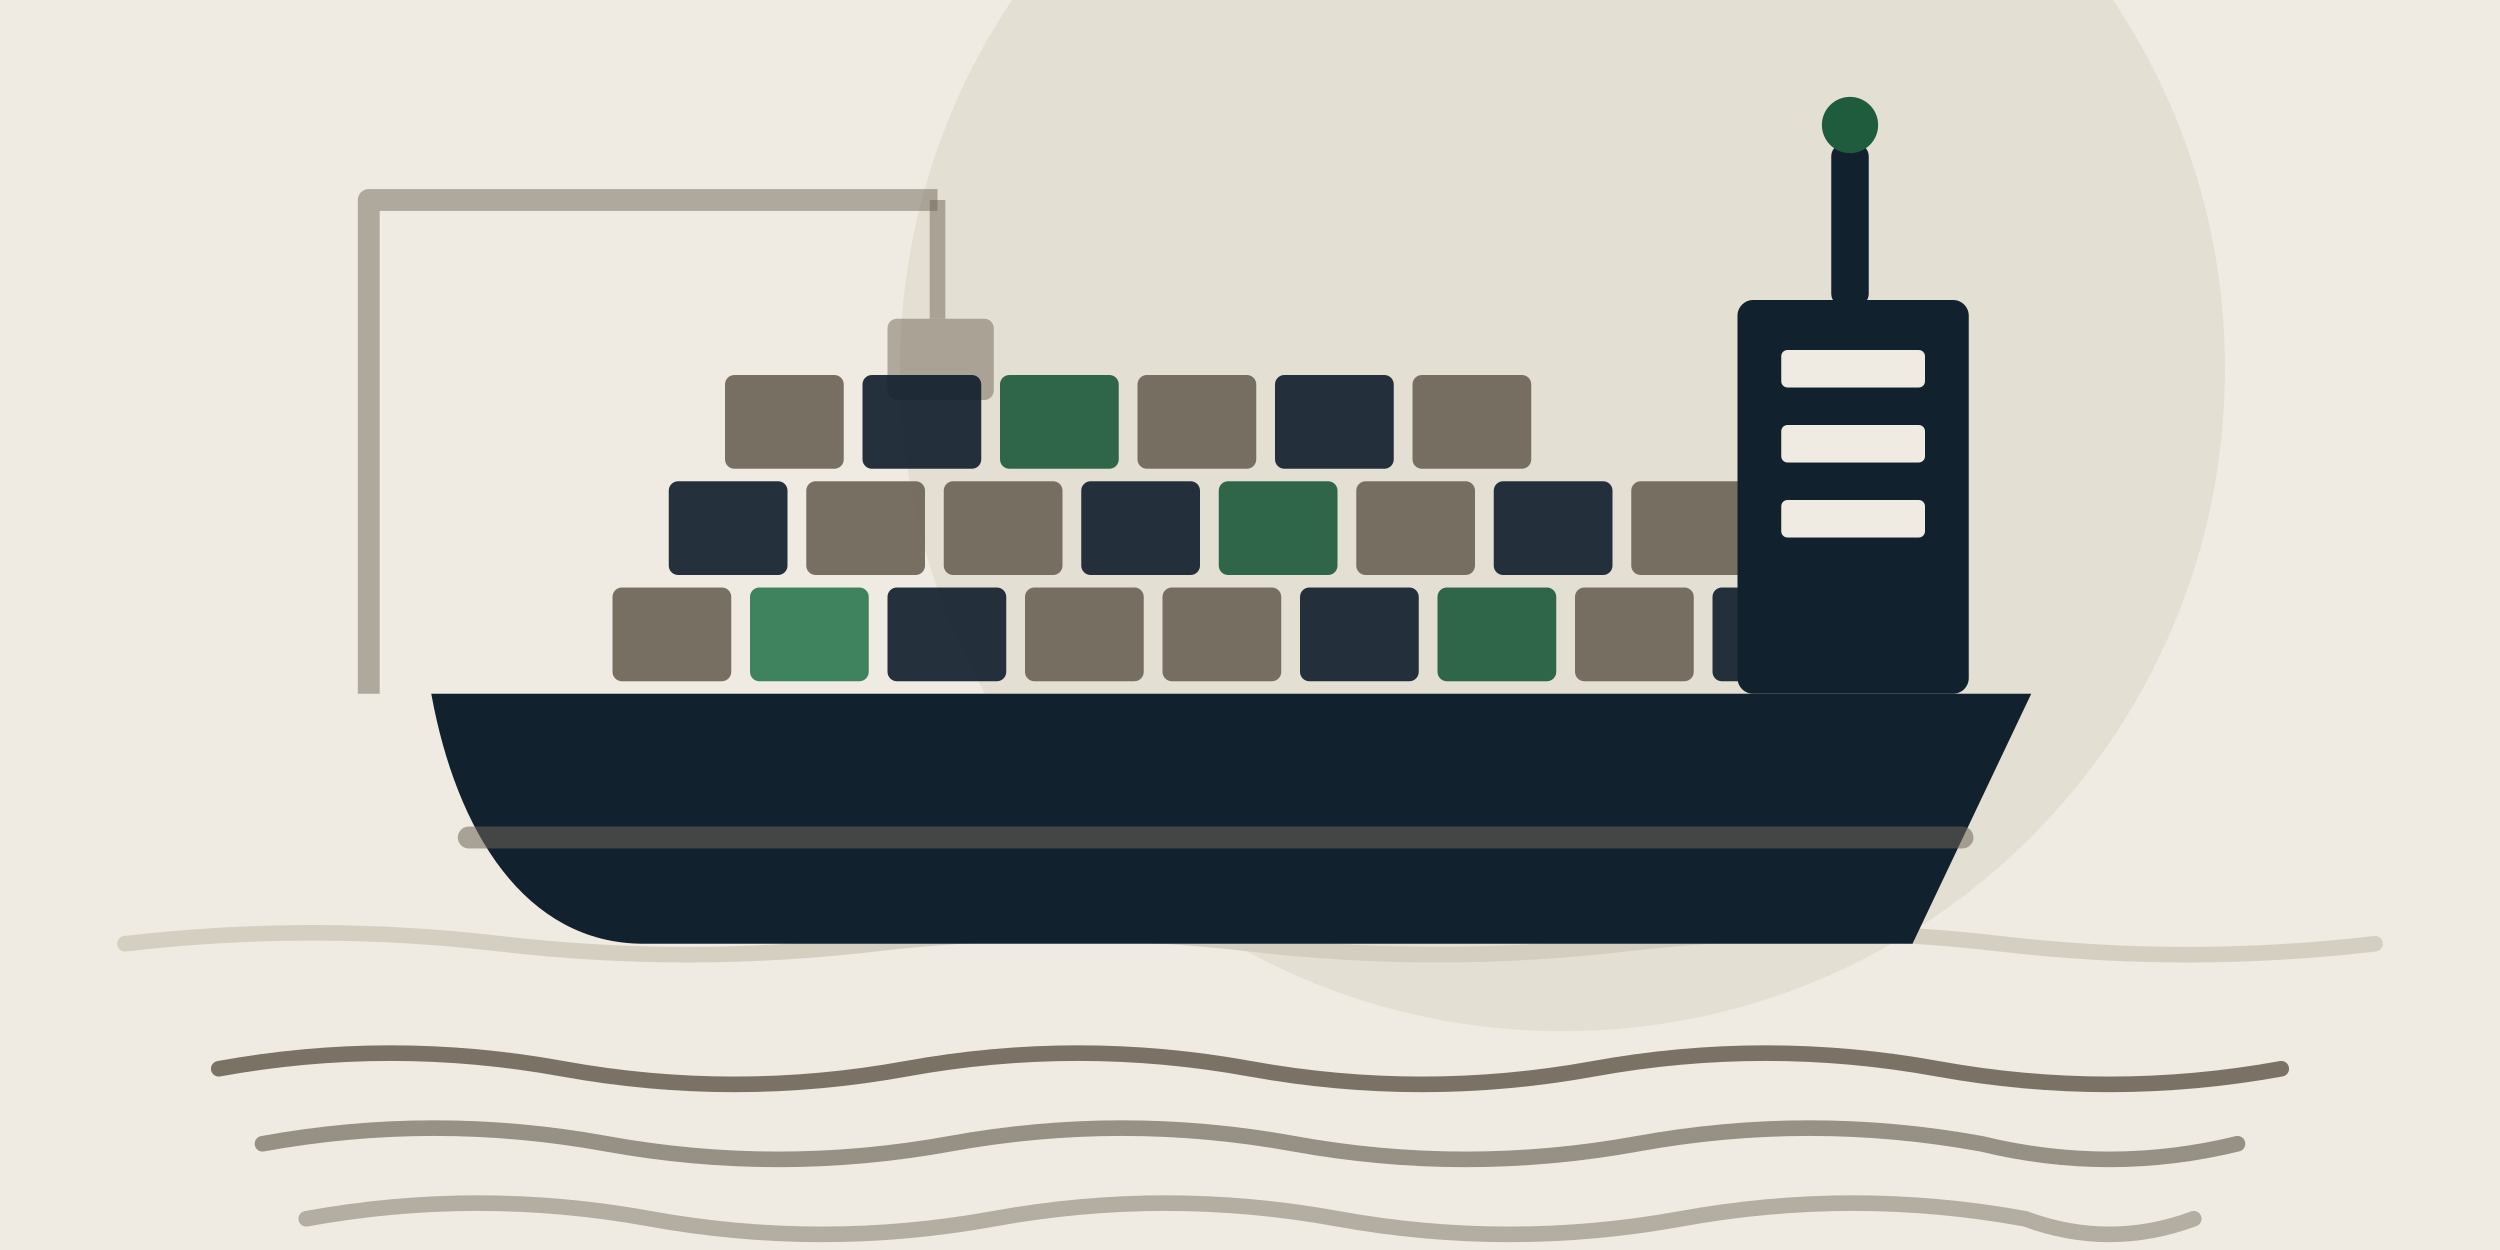
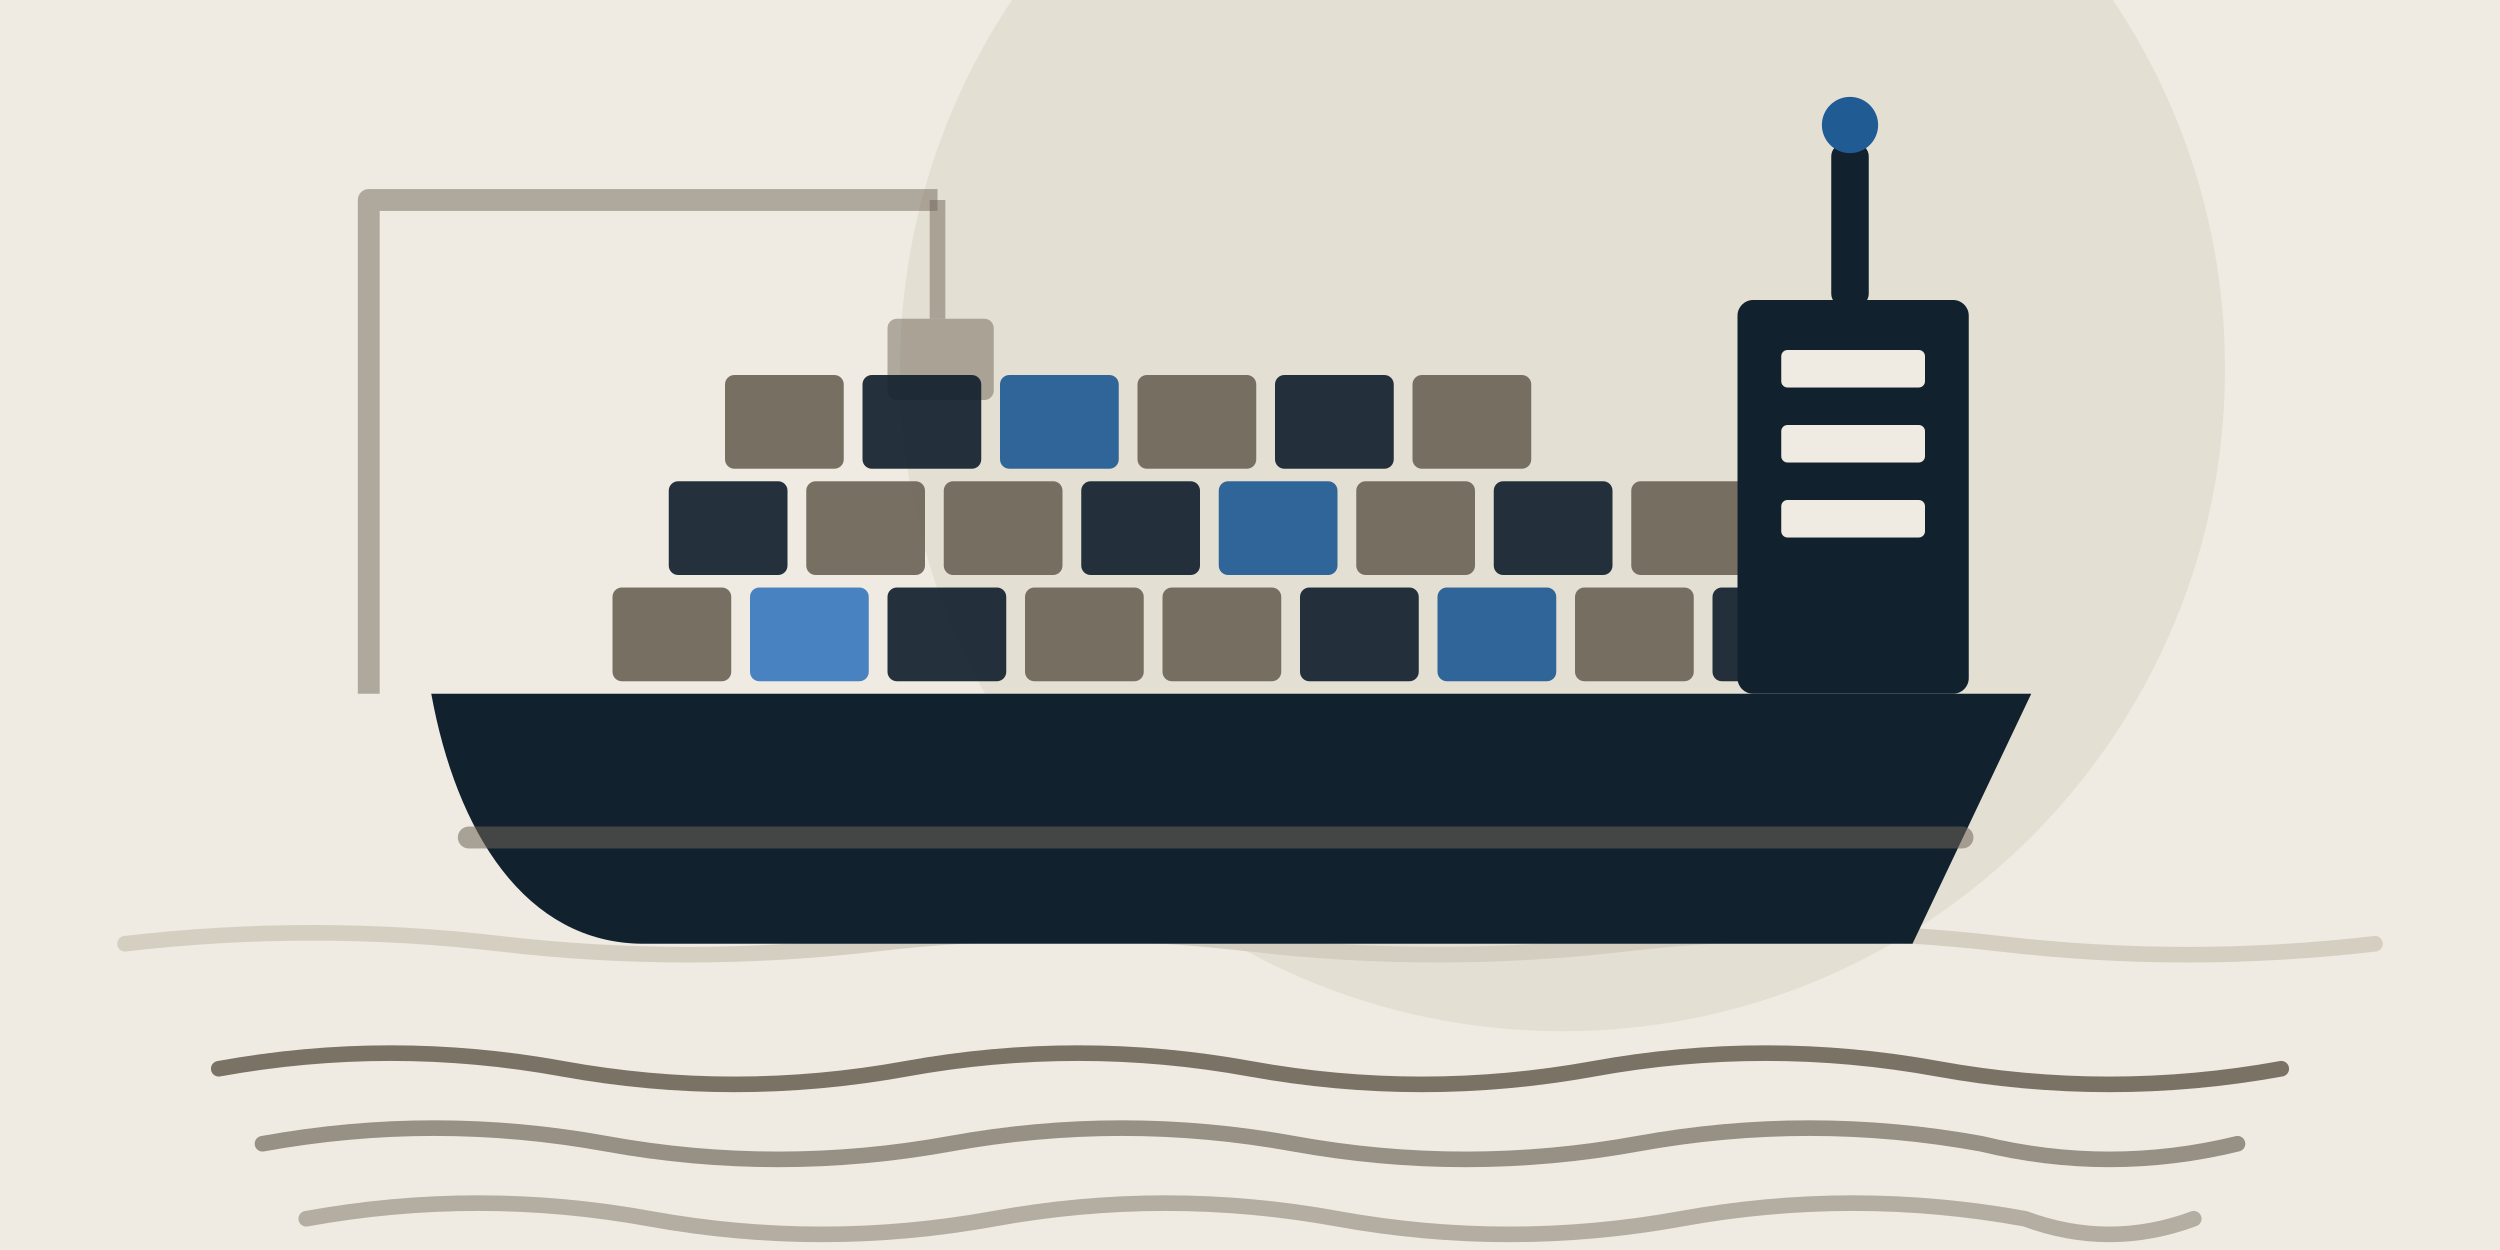
<svg xmlns="http://www.w3.org/2000/svg" viewBox="0 150 800 400" width="800" height="400" style="background:#EFEBE2" role="img" aria-label="Buque portacontenedores">
  <style>
@keyframes mece{0%,100%{transform:rotate(-.7deg) translateY(0)}
  50%{transform:rotate(.7deg) translateY(-7px)}}
@keyframes corre{0%{transform:translateX(0)}100%{transform:translateX(-118px)}}
@keyframes faro{0%,42%{opacity:1}52%,92%{opacity:.25}100%{opacity:1}}
#barco{animation:mece 5.4s ease-in-out infinite;transform-origin:400px 430px}
.ola{animation:corre 7s linear infinite}
#luz{animation:faro 2.2s ease-in-out infinite}
@media (prefers-reduced-motion:reduce){*{animation:none!important}}</style>
  <rect width="800" height="600" fill="#EFEBE2" />
  <circle cx="500" cy="268" r="212" fill="#E4DFD3" />
  <path class="ola" d="M40 452 Q100 445 160 452 Q220 459 280 452 Q340 445 400 452 Q460 459 520 452 Q580 445 640 452 Q700 459 760 452" fill="none" stroke="#D3CCBE" stroke-width="5" stroke-linecap="round" opacity="0.90" />
  <path d="M118 372 V214 H300" fill="none" stroke="#6E6558" stroke-width="7" stroke-linejoin="round" opacity=".5" />
  <path d="M300 214 V252" stroke="#6E6558" stroke-width="5" opacity=".5" />
  <rect x="284" y="252" width="34" height="26" rx="3" fill="#6E6558" opacity=".5" />
  <g id="barco">
    <path d="M138 372 H650 L612 452 H206 C168 452 146 416 138 372 Z" fill="#12212E" />
    <path d="M150 418 H628" stroke="#6E6558" stroke-width="7" stroke-linecap="round" opacity=".55" />
    <rect x="196" y="338" width="38" height="30" rx="3" fill="#6E6558" opacity=".92" />
-     <rect x="240" y="338" width="38" height="30" rx="3" fill="#2F7A52" opacity=".92" />
+     <rect x="240" y="338" width="38" height="30" rx="3" fill="#3A79BE" opacity=".92" />
    <rect x="284" y="338" width="38" height="30" rx="3" fill="#12212E" opacity=".92" />
    <rect x="328" y="338" width="38" height="30" rx="3" fill="#6E6558" opacity=".92" />
    <rect x="372" y="338" width="38" height="30" rx="3" fill="#6E6558" opacity=".92" />
    <rect x="416" y="338" width="38" height="30" rx="3" fill="#12212E" opacity=".92" />
-     <rect x="460" y="338" width="38" height="30" rx="3" fill="#1F5C3D" opacity=".92" />
+     <rect x="460" y="338" width="38" height="30" rx="3" fill="#215B94" opacity=".92" />
    <rect x="504" y="338" width="38" height="30" rx="3" fill="#6E6558" opacity=".92" />
    <rect x="548" y="338" width="38" height="30" rx="3" fill="#12212E" opacity=".92" />
    <rect x="214" y="304" width="38" height="30" rx="3" fill="#12212E" opacity=".92" />
    <rect x="258" y="304" width="38" height="30" rx="3" fill="#6E6558" opacity=".92" />
    <rect x="302" y="304" width="38" height="30" rx="3" fill="#6E6558" opacity=".92" />
    <rect x="346" y="304" width="38" height="30" rx="3" fill="#12212E" opacity=".92" />
-     <rect x="390" y="304" width="38" height="30" rx="3" fill="#1F5C3D" opacity=".92" />
+     <rect x="390" y="304" width="38" height="30" rx="3" fill="#215B94" opacity=".92" />
    <rect x="434" y="304" width="38" height="30" rx="3" fill="#6E6558" opacity=".92" />
    <rect x="478" y="304" width="38" height="30" rx="3" fill="#12212E" opacity=".92" />
    <rect x="522" y="304" width="38" height="30" rx="3" fill="#6E6558" opacity=".92" />
    <rect x="232" y="270" width="38" height="30" rx="3" fill="#6E6558" opacity=".92" />
    <rect x="276" y="270" width="38" height="30" rx="3" fill="#12212E" opacity=".92" />
-     <rect x="320" y="270" width="38" height="30" rx="3" fill="#1F5C3D" opacity=".92" />
+     <rect x="320" y="270" width="38" height="30" rx="3" fill="#215B94" opacity=".92" />
    <rect x="364" y="270" width="38" height="30" rx="3" fill="#6E6558" opacity=".92" />
    <rect x="408" y="270" width="38" height="30" rx="3" fill="#12212E" opacity=".92" />
    <rect x="452" y="270" width="38" height="30" rx="3" fill="#6E6558" opacity=".92" />
    <rect x="556" y="246" width="74" height="126" rx="5" fill="#12212E" />
    <rect x="570" y="262" width="46" height="12" rx="2" fill="#EFEBE2" />
    <rect x="570" y="286" width="46" height="12" rx="2" fill="#EFEBE2" />
    <rect x="570" y="310" width="46" height="12" rx="2" fill="#EFEBE2" />
    <rect x="586" y="196" width="12" height="52" rx="4" fill="#12212E" />
-     <circle id="luz" cx="592" cy="190" r="9" fill="#1F5C3D" />
+     <circle id="luz" cx="592" cy="190" r="9" fill="#215B94" />
  </g>
  <path class="ola" d="M70 492 Q125 482 180 492 Q235 502 290 492 Q345 482 400 492 Q455 502 510 492 Q565 482 620 492 Q675 502 730 492" fill="none" stroke="#6E6558" stroke-width="5" stroke-linecap="round" opacity="0.90" />
  <path class="ola" d="M84 516 Q139 506 194 516 Q249 526 304 516 Q359 506 414 516 Q469 526 524 516 Q579 506 634 516 Q675 526 716 516" fill="none" stroke="#6E6558" stroke-width="5" stroke-linecap="round" opacity="0.68" />
  <path class="ola" d="M98 540 Q153 530 208 540 Q263 550 318 540 Q373 530 428 540 Q483 550 538 540 Q593 530 648 540 Q675 550 702 540" fill="none" stroke="#6E6558" stroke-width="5" stroke-linecap="round" opacity="0.46" />
</svg>
